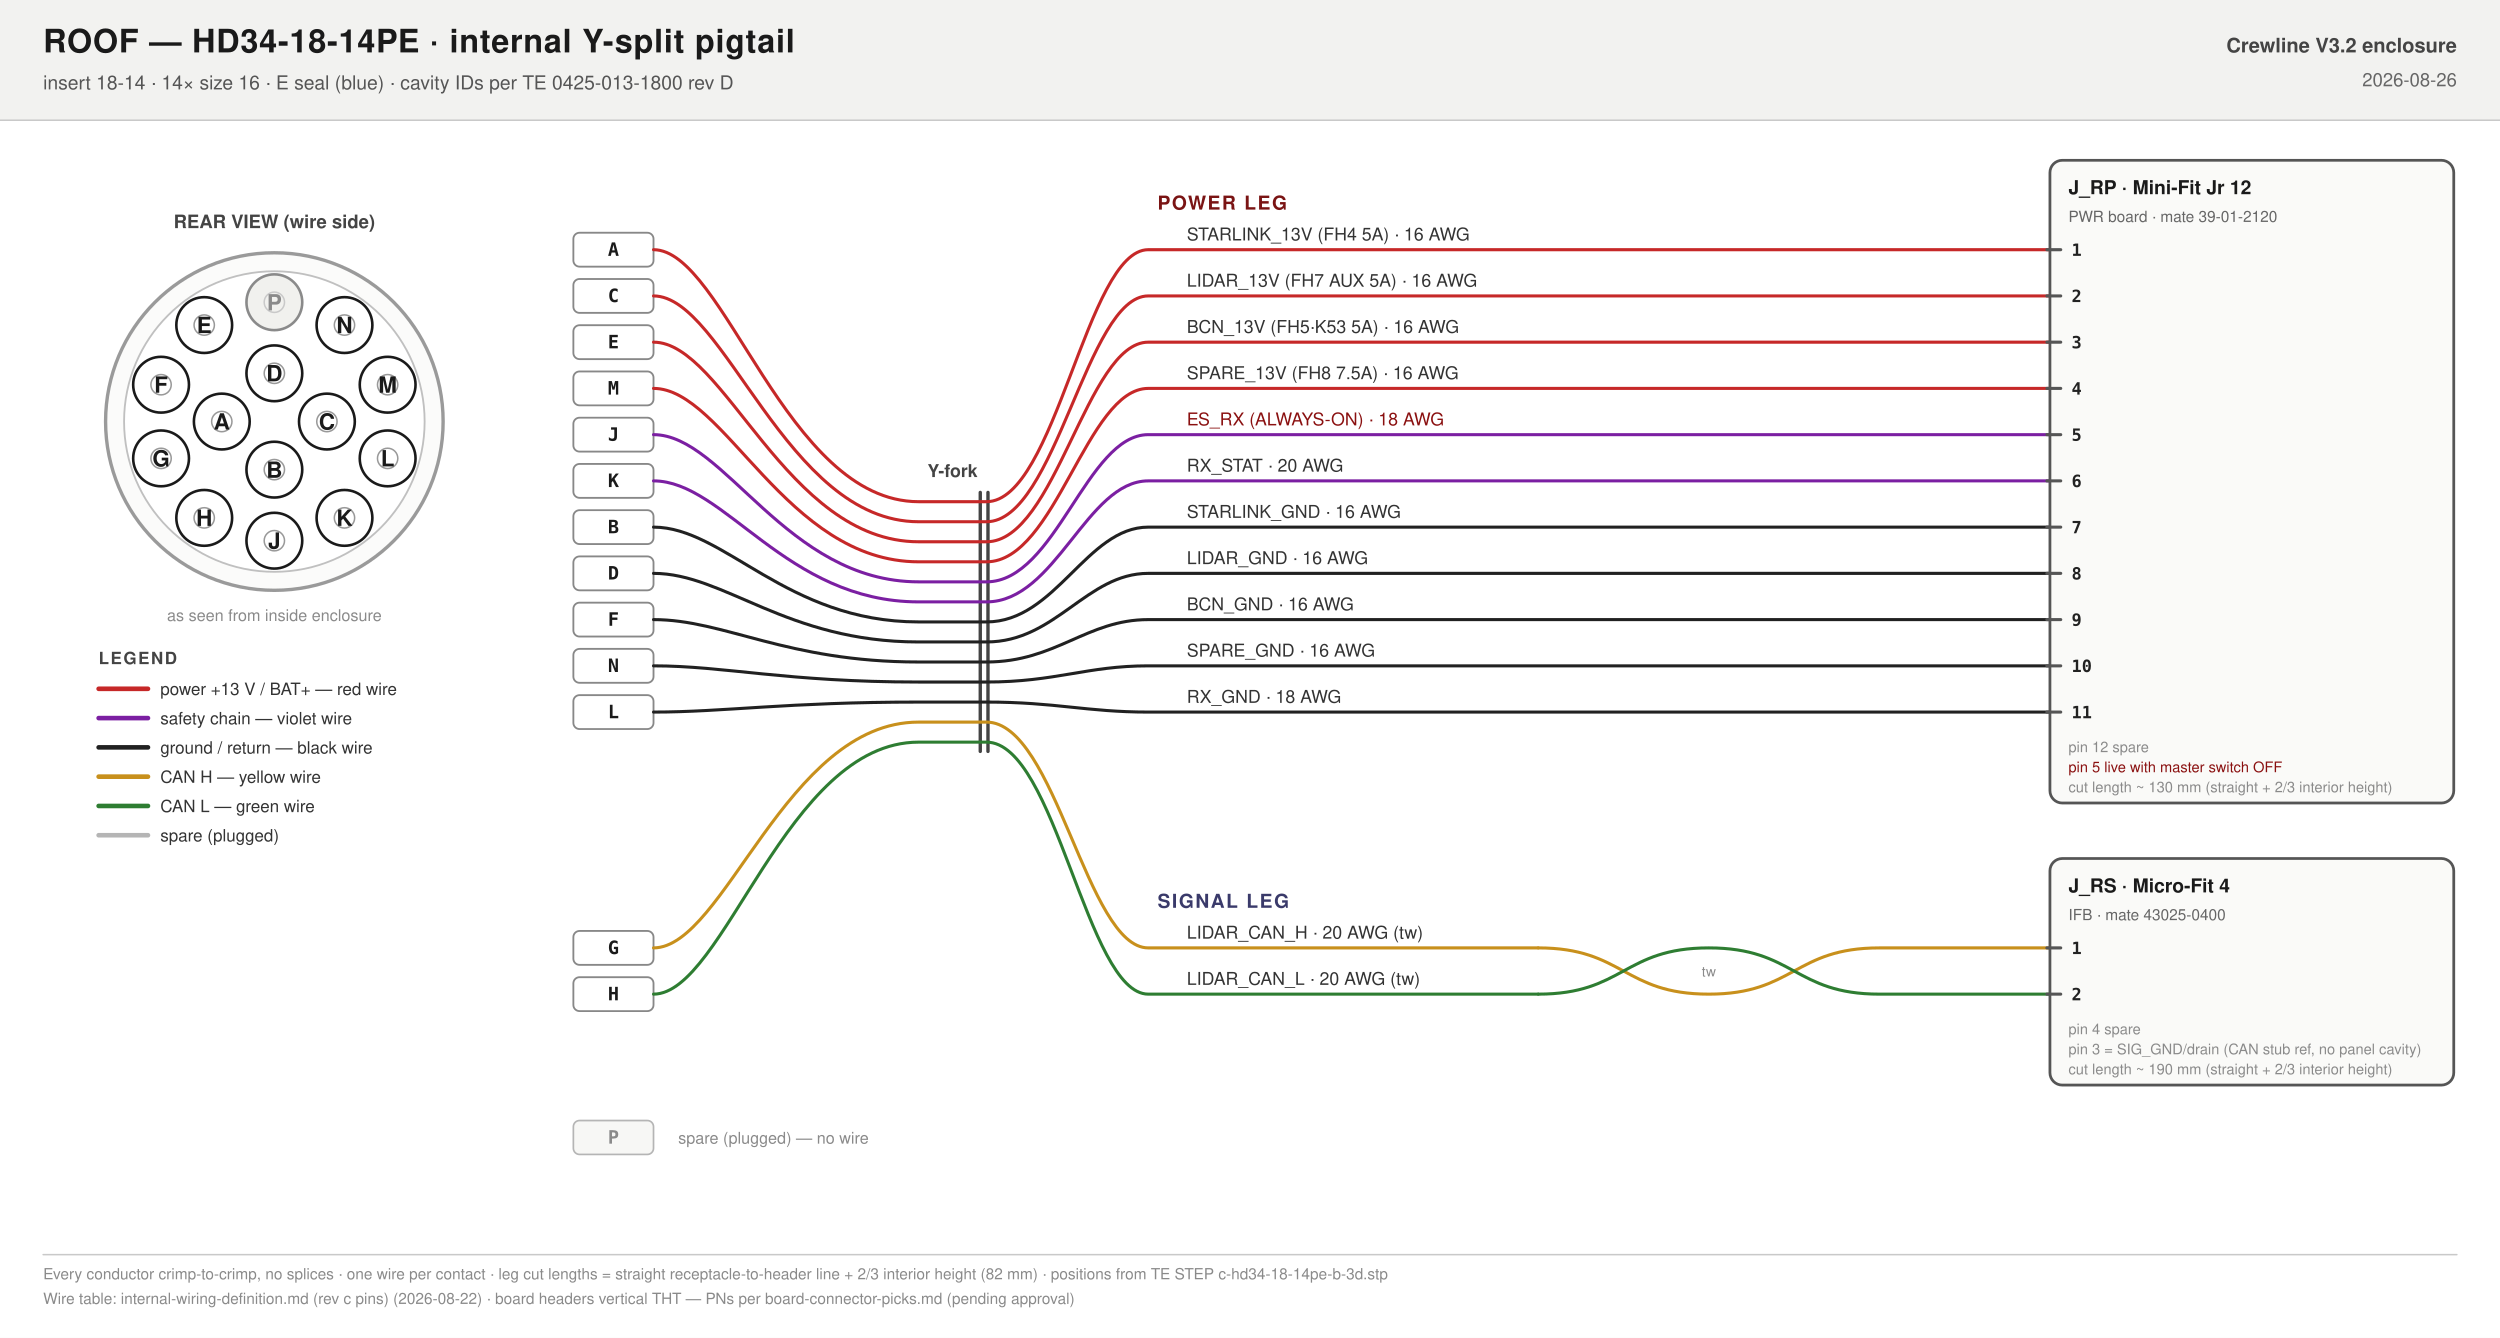
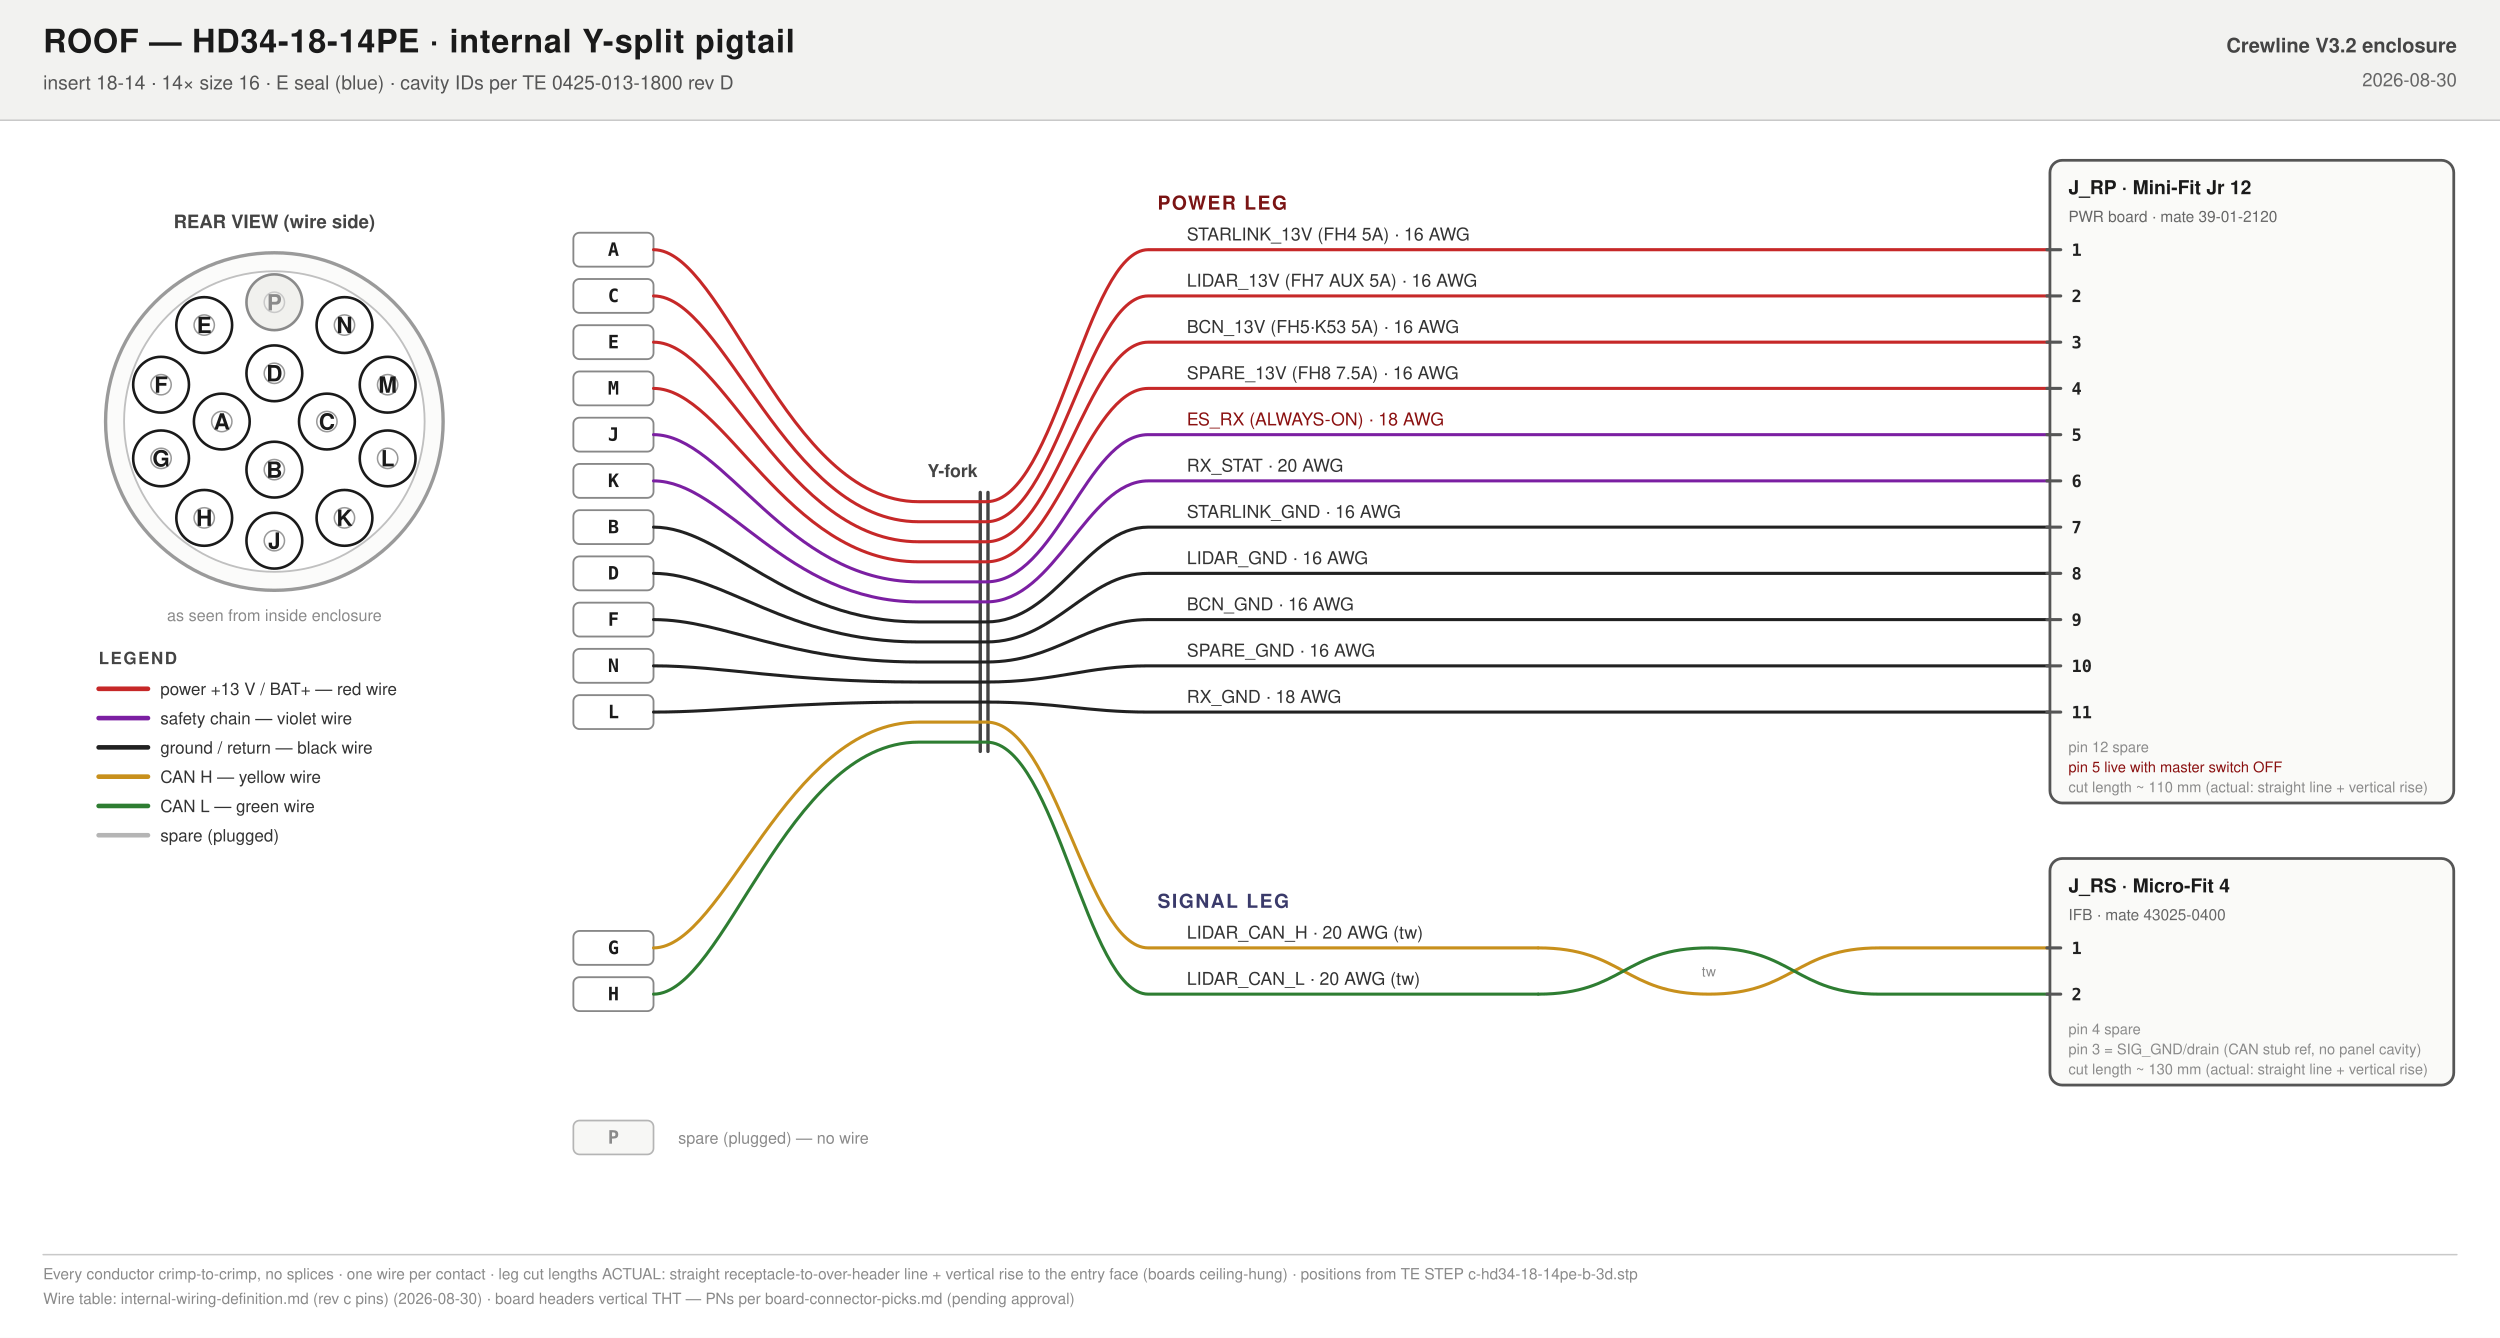
<svg xmlns="http://www.w3.org/2000/svg" width="1622" height="868" viewBox="0 0 1622 868">
  <rect x="0" y="0" width="1622" height="868" fill="#ffffff" />
  <rect x="0.0" y="0.0" width="1622.0" height="78.0" rx="0" stroke="none" fill="#f2f2f0" stroke-width="1.5" />
  <line x1="0.0" y1="78.0" x2="1622.0" y2="78.0" stroke="#c9c9c9" stroke-width="1" stroke-linecap="round" />
  <text x="28.0" y="34.0" font-family="Helvetica Neue, Helvetica, Arial, sans-serif" font-size="21" fill="#1a1a1a" text-anchor="start" font-weight="bold" letter-spacing="0.5">ROOF — HD34-18-14PE · internal Y-split pigtail</text>
  <text x="28.0" y="58.0" font-family="Helvetica Neue, Helvetica, Arial, sans-serif" font-size="12.5" fill="#555" text-anchor="start" font-weight="normal">insert 18-14 · 14× size 16 · E seal (blue) · cavity IDs per TE 0425-013-1800 rev D</text>
  <text x="1594.0" y="34.0" font-family="Helvetica Neue, Helvetica, Arial, sans-serif" font-size="13" fill="#444" text-anchor="end" font-weight="bold">Crewline V3.2 enclosure</text>
-   <text x="1594.0" y="56.0" font-family="Helvetica Neue, Helvetica, Arial, sans-serif" font-size="12" fill="#666" text-anchor="end" font-weight="normal">2026-08-26</text>
+   <text x="1594.0" y="56.0" font-family="Helvetica Neue, Helvetica, Arial, sans-serif" font-size="12" fill="#666" text-anchor="end" font-weight="normal">2026-08-30</text>
  <text x="178.0" y="148.0" font-family="Helvetica Neue, Helvetica, Arial, sans-serif" font-size="12" fill="#444" text-anchor="middle" font-weight="bold">REAR VIEW (wire side)</text>
  <circle cx="178.0" cy="273.5" r="109.5" stroke="#9a9a9a" fill="#fbfbfa" stroke-width="2.2" />
  <circle cx="178.0" cy="273.5" r="97.5" stroke="#c0c0c0" fill="#ffffff" stroke-width="1.2" />
  <circle cx="178.0" cy="196.1" r="18.1" stroke="#8a8a8a" fill="#f1f1ee" stroke-width="1.7" />
  <circle cx="178.0" cy="196.1" r="6.6" stroke="#c9c9c9" fill="none" stroke-width="1.0" />
  <text x="178.0" y="201.4" font-family="Helvetica Neue, Helvetica, Arial, sans-serif" font-size="14.5" fill="#8a8a8a" text-anchor="middle" font-weight="bold">P</text>
  <circle cx="132.5" cy="210.9" r="18.1" stroke="#1a1a1a" fill="#ffffff" stroke-width="1.7" />
  <circle cx="132.5" cy="210.9" r="6.6" stroke="#999" fill="none" stroke-width="1.0" />
  <text x="132.5" y="216.1" font-family="Helvetica Neue, Helvetica, Arial, sans-serif" font-size="14.5" fill="#1a1a1a" text-anchor="middle" font-weight="bold">E</text>
  <circle cx="223.5" cy="210.9" r="18.1" stroke="#1a1a1a" fill="#ffffff" stroke-width="1.7" />
  <circle cx="223.5" cy="210.9" r="6.6" stroke="#999" fill="none" stroke-width="1.0" />
  <text x="223.5" y="216.1" font-family="Helvetica Neue, Helvetica, Arial, sans-serif" font-size="14.5" fill="#1a1a1a" text-anchor="middle" font-weight="bold">N</text>
  <circle cx="178.0" cy="242.2" r="18.1" stroke="#1a1a1a" fill="#ffffff" stroke-width="1.7" />
  <circle cx="178.0" cy="242.2" r="6.6" stroke="#999" fill="none" stroke-width="1.0" />
  <text x="178.0" y="247.4" font-family="Helvetica Neue, Helvetica, Arial, sans-serif" font-size="14.5" fill="#1a1a1a" text-anchor="middle" font-weight="bold">D</text>
  <circle cx="104.5" cy="249.6" r="18.1" stroke="#1a1a1a" fill="#ffffff" stroke-width="1.7" />
  <circle cx="104.5" cy="249.6" r="6.6" stroke="#999" fill="none" stroke-width="1.0" />
  <text x="104.5" y="254.8" font-family="Helvetica Neue, Helvetica, Arial, sans-serif" font-size="14.5" fill="#1a1a1a" text-anchor="middle" font-weight="bold">F</text>
  <circle cx="251.5" cy="249.6" r="18.1" stroke="#1a1a1a" fill="#ffffff" stroke-width="1.7" />
  <circle cx="251.5" cy="249.6" r="6.6" stroke="#999" fill="none" stroke-width="1.0" />
  <text x="251.5" y="254.8" font-family="Helvetica Neue, Helvetica, Arial, sans-serif" font-size="14.5" fill="#1a1a1a" text-anchor="middle" font-weight="bold">M</text>
  <circle cx="143.9" cy="273.5" r="18.1" stroke="#1a1a1a" fill="#ffffff" stroke-width="1.7" />
  <circle cx="143.9" cy="273.5" r="6.6" stroke="#999" fill="none" stroke-width="1.0" />
  <text x="143.9" y="278.7" font-family="Helvetica Neue, Helvetica, Arial, sans-serif" font-size="14.5" fill="#1a1a1a" text-anchor="middle" font-weight="bold">A</text>
  <circle cx="212.1" cy="273.5" r="18.1" stroke="#1a1a1a" fill="#ffffff" stroke-width="1.7" />
  <circle cx="212.1" cy="273.5" r="6.6" stroke="#999" fill="none" stroke-width="1.0" />
  <text x="212.1" y="278.7" font-family="Helvetica Neue, Helvetica, Arial, sans-serif" font-size="14.5" fill="#1a1a1a" text-anchor="middle" font-weight="bold">C</text>
  <circle cx="104.5" cy="297.4" r="18.1" stroke="#1a1a1a" fill="#ffffff" stroke-width="1.7" />
  <circle cx="104.5" cy="297.4" r="6.6" stroke="#999" fill="none" stroke-width="1.0" />
  <text x="104.5" y="302.6" font-family="Helvetica Neue, Helvetica, Arial, sans-serif" font-size="14.5" fill="#1a1a1a" text-anchor="middle" font-weight="bold">G</text>
  <circle cx="251.5" cy="297.4" r="18.1" stroke="#1a1a1a" fill="#ffffff" stroke-width="1.7" />
  <circle cx="251.5" cy="297.4" r="6.6" stroke="#999" fill="none" stroke-width="1.0" />
  <text x="251.5" y="302.6" font-family="Helvetica Neue, Helvetica, Arial, sans-serif" font-size="14.5" fill="#1a1a1a" text-anchor="middle" font-weight="bold">L</text>
  <circle cx="178.0" cy="304.7" r="18.1" stroke="#1a1a1a" fill="#ffffff" stroke-width="1.7" />
  <circle cx="178.0" cy="304.7" r="6.6" stroke="#999" fill="none" stroke-width="1.0" />
  <text x="178.0" y="310.0" font-family="Helvetica Neue, Helvetica, Arial, sans-serif" font-size="14.5" fill="#1a1a1a" text-anchor="middle" font-weight="bold">B</text>
  <circle cx="132.5" cy="336.0" r="18.1" stroke="#1a1a1a" fill="#ffffff" stroke-width="1.7" />
  <circle cx="132.5" cy="336.0" r="6.6" stroke="#999" fill="none" stroke-width="1.0" />
  <text x="132.5" y="341.2" font-family="Helvetica Neue, Helvetica, Arial, sans-serif" font-size="14.5" fill="#1a1a1a" text-anchor="middle" font-weight="bold">H</text>
  <circle cx="223.5" cy="336.0" r="18.1" stroke="#1a1a1a" fill="#ffffff" stroke-width="1.7" />
  <circle cx="223.5" cy="336.0" r="6.6" stroke="#999" fill="none" stroke-width="1.0" />
  <text x="223.5" y="341.2" font-family="Helvetica Neue, Helvetica, Arial, sans-serif" font-size="14.5" fill="#1a1a1a" text-anchor="middle" font-weight="bold">K</text>
  <circle cx="178.0" cy="350.8" r="18.1" stroke="#1a1a1a" fill="#ffffff" stroke-width="1.7" />
  <circle cx="178.0" cy="350.8" r="6.6" stroke="#999" fill="none" stroke-width="1.0" />
  <text x="178.0" y="356.0" font-family="Helvetica Neue, Helvetica, Arial, sans-serif" font-size="14.5" fill="#1a1a1a" text-anchor="middle" font-weight="bold">J</text>
  <text x="178.0" y="402.9" font-family="Helvetica Neue, Helvetica, Arial, sans-serif" font-size="10.5" fill="#8a8a8a" text-anchor="middle" font-weight="normal">as seen from inside enclosure</text>
  <text x="64.0" y="430.9" font-family="Helvetica Neue, Helvetica, Arial, sans-serif" font-size="11" fill="#444" text-anchor="start" font-weight="bold" letter-spacing="1">LEGEND</text>
  <line x1="64.0" y1="446.9" x2="96.0" y2="446.9" stroke="#c62828" stroke-width="3" stroke-linecap="round" />
  <text x="104.0" y="450.9" font-family="Helvetica Neue, Helvetica, Arial, sans-serif" font-size="11" fill="#333" text-anchor="start" font-weight="normal">power +13 V / BAT+ — red wire</text>
  <line x1="64.0" y1="465.9" x2="96.0" y2="465.9" stroke="#7b1fa2" stroke-width="3" stroke-linecap="round" />
  <text x="104.0" y="469.9" font-family="Helvetica Neue, Helvetica, Arial, sans-serif" font-size="11" fill="#333" text-anchor="start" font-weight="normal">safety chain — violet wire</text>
  <line x1="64.0" y1="484.9" x2="96.0" y2="484.9" stroke="#212121" stroke-width="3" stroke-linecap="round" />
  <text x="104.0" y="488.9" font-family="Helvetica Neue, Helvetica, Arial, sans-serif" font-size="11" fill="#333" text-anchor="start" font-weight="normal">ground / return — black wire</text>
  <line x1="64.0" y1="503.9" x2="96.0" y2="503.9" stroke="#c8901c" stroke-width="3" stroke-linecap="round" />
  <text x="104.0" y="507.9" font-family="Helvetica Neue, Helvetica, Arial, sans-serif" font-size="11" fill="#333" text-anchor="start" font-weight="normal">CAN H — yellow wire</text>
  <line x1="64.0" y1="522.9" x2="96.0" y2="522.9" stroke="#2e7d32" stroke-width="3" stroke-linecap="round" />
  <text x="104.0" y="526.9" font-family="Helvetica Neue, Helvetica, Arial, sans-serif" font-size="11" fill="#333" text-anchor="start" font-weight="normal">CAN L — green wire</text>
  <line x1="64.0" y1="541.9" x2="96.0" y2="541.9" stroke="#b5b5b5" stroke-width="3" stroke-linecap="round" />
  <text x="104.0" y="545.9" font-family="Helvetica Neue, Helvetica, Arial, sans-serif" font-size="11" fill="#333" text-anchor="start" font-weight="normal">spare (plugged)</text>
  <line x1="636.0" y1="319.5" x2="636.0" y2="487.5" stroke="#444" stroke-width="2.2" stroke-linecap="round" />
  <line x1="641.0" y1="319.5" x2="641.0" y2="487.5" stroke="#444" stroke-width="2.2" stroke-linecap="round" />
  <text x="618.0" y="309.5" font-family="Helvetica Neue, Helvetica, Arial, sans-serif" font-size="11.5" fill="#444" text-anchor="middle" font-weight="bold">Y-fork</text>
  <rect x="372.0" y="151.0" width="52.0" height="22.0" rx="4" stroke="#888" fill="#fff" stroke-width="1.2" />
  <text x="398.0" y="166.0" font-family="Menlo, Consolas, monospace" font-size="12" fill="#1a1a1a" text-anchor="middle" font-weight="bold">A</text>
  <path d="M 424 162 C 470 162 510 325.5 596 325.5 L 640 325.5 C 685 325.5 705 162 745 162 L 1330 162" stroke="#c62828" stroke-width="2.0" fill="none" stroke-linecap="round" stroke-linejoin="round" />
  <text x="770.0" y="156.0" font-family="Helvetica Neue, Helvetica, Arial, sans-serif" font-size="11.5" fill="#333" text-anchor="start" font-weight="normal">STARLINK_13V (FH4 5A) · 16 AWG</text>
  <rect x="372.0" y="181.0" width="52.0" height="22.0" rx="4" stroke="#888" fill="#fff" stroke-width="1.2" />
  <text x="398.0" y="196.0" font-family="Menlo, Consolas, monospace" font-size="12" fill="#1a1a1a" text-anchor="middle" font-weight="bold">C</text>
  <path d="M 424 192 C 470 192 510 338.5 596 338.5 L 640 338.5 C 685 338.5 705 192 745 192 L 1330 192" stroke="#c62828" stroke-width="2.0" fill="none" stroke-linecap="round" stroke-linejoin="round" />
  <text x="770.0" y="186.0" font-family="Helvetica Neue, Helvetica, Arial, sans-serif" font-size="11.5" fill="#333" text-anchor="start" font-weight="normal">LIDAR_13V (FH7 AUX 5A) · 16 AWG</text>
  <rect x="372.0" y="211.0" width="52.0" height="22.0" rx="4" stroke="#888" fill="#fff" stroke-width="1.2" />
  <text x="398.0" y="226.0" font-family="Menlo, Consolas, monospace" font-size="12" fill="#1a1a1a" text-anchor="middle" font-weight="bold">E</text>
  <path d="M 424 222 C 470 222 510 351.5 596 351.5 L 640 351.5 C 685 351.5 705 222 745 222 L 1330 222" stroke="#c62828" stroke-width="2.0" fill="none" stroke-linecap="round" stroke-linejoin="round" />
  <text x="770.0" y="216.0" font-family="Helvetica Neue, Helvetica, Arial, sans-serif" font-size="11.5" fill="#333" text-anchor="start" font-weight="normal">BCN_13V (FH5·K53 5A) · 16 AWG</text>
  <rect x="372.0" y="241.0" width="52.0" height="22.0" rx="4" stroke="#888" fill="#fff" stroke-width="1.2" />
  <text x="398.0" y="256.0" font-family="Menlo, Consolas, monospace" font-size="12" fill="#1a1a1a" text-anchor="middle" font-weight="bold">M</text>
  <path d="M 424 252 C 470 252 510 364.5 596 364.5 L 640 364.5 C 685 364.5 705 252 745 252 L 1330 252" stroke="#c62828" stroke-width="2.0" fill="none" stroke-linecap="round" stroke-linejoin="round" />
  <text x="770.0" y="246.0" font-family="Helvetica Neue, Helvetica, Arial, sans-serif" font-size="11.5" fill="#333" text-anchor="start" font-weight="normal">SPARE_13V (FH8 7.5A) · 16 AWG</text>
  <rect x="372.0" y="271.0" width="52.0" height="22.0" rx="4" stroke="#888" fill="#fff" stroke-width="1.2" />
  <text x="398.0" y="286.0" font-family="Menlo, Consolas, monospace" font-size="12" fill="#1a1a1a" text-anchor="middle" font-weight="bold">J</text>
  <path d="M 424 282 C 470 282 510 377.5 596 377.5 L 640 377.5 C 685 377.5 705 282 745 282 L 1330 282" stroke="#7b1fa2" stroke-width="2.0" fill="none" stroke-linecap="round" stroke-linejoin="round" />
  <text x="770.0" y="276.0" font-family="Helvetica Neue, Helvetica, Arial, sans-serif" font-size="11.5" fill="#8a1010" text-anchor="start" font-weight="normal">ES_RX (ALWAYS-ON) · 18 AWG</text>
  <rect x="372.0" y="301.0" width="52.0" height="22.0" rx="4" stroke="#888" fill="#fff" stroke-width="1.2" />
  <text x="398.0" y="316.0" font-family="Menlo, Consolas, monospace" font-size="12" fill="#1a1a1a" text-anchor="middle" font-weight="bold">K</text>
  <path d="M 424 312 C 470 312 510 390.5 596 390.5 L 640 390.5 C 685 390.5 705 312 745 312 L 1330 312" stroke="#7b1fa2" stroke-width="2.0" fill="none" stroke-linecap="round" stroke-linejoin="round" />
  <text x="770.0" y="306.0" font-family="Helvetica Neue, Helvetica, Arial, sans-serif" font-size="11.5" fill="#333" text-anchor="start" font-weight="normal">RX_STAT · 20 AWG</text>
  <rect x="372.0" y="331.0" width="52.0" height="22.0" rx="4" stroke="#888" fill="#fff" stroke-width="1.2" />
  <text x="398.0" y="346.0" font-family="Menlo, Consolas, monospace" font-size="12" fill="#1a1a1a" text-anchor="middle" font-weight="bold">B</text>
  <path d="M 424 342 C 470 342 510 403.5 596 403.5 L 640 403.5 C 685 403.5 705 342 745 342 L 1330 342" stroke="#212121" stroke-width="2.0" fill="none" stroke-linecap="round" stroke-linejoin="round" />
  <text x="770.0" y="336.0" font-family="Helvetica Neue, Helvetica, Arial, sans-serif" font-size="11.5" fill="#333" text-anchor="start" font-weight="normal">STARLINK_GND · 16 AWG</text>
  <rect x="372.0" y="361.0" width="52.0" height="22.0" rx="4" stroke="#888" fill="#fff" stroke-width="1.2" />
  <text x="398.0" y="376.0" font-family="Menlo, Consolas, monospace" font-size="12" fill="#1a1a1a" text-anchor="middle" font-weight="bold">D</text>
  <path d="M 424 372 C 470 372 510 416.5 596 416.5 L 640 416.5 C 685 416.5 705 372 745 372 L 1330 372" stroke="#212121" stroke-width="2.0" fill="none" stroke-linecap="round" stroke-linejoin="round" />
  <text x="770.0" y="366.0" font-family="Helvetica Neue, Helvetica, Arial, sans-serif" font-size="11.5" fill="#333" text-anchor="start" font-weight="normal">LIDAR_GND · 16 AWG</text>
  <rect x="372.0" y="391.0" width="52.0" height="22.0" rx="4" stroke="#888" fill="#fff" stroke-width="1.2" />
  <text x="398.0" y="406.0" font-family="Menlo, Consolas, monospace" font-size="12" fill="#1a1a1a" text-anchor="middle" font-weight="bold">F</text>
  <path d="M 424 402 C 470 402 510 429.5 596 429.5 L 640 429.5 C 685 429.5 705 402 745 402 L 1330 402" stroke="#212121" stroke-width="2.0" fill="none" stroke-linecap="round" stroke-linejoin="round" />
  <text x="770.0" y="396.0" font-family="Helvetica Neue, Helvetica, Arial, sans-serif" font-size="11.5" fill="#333" text-anchor="start" font-weight="normal">BCN_GND · 16 AWG</text>
  <rect x="372.0" y="421.0" width="52.0" height="22.0" rx="4" stroke="#888" fill="#fff" stroke-width="1.2" />
  <text x="398.0" y="436.0" font-family="Menlo, Consolas, monospace" font-size="12" fill="#1a1a1a" text-anchor="middle" font-weight="bold">N</text>
  <path d="M 424 432 C 470 432 510 442.5 596 442.5 L 640 442.5 C 685 442.5 705 432 745 432 L 1330 432" stroke="#212121" stroke-width="2.0" fill="none" stroke-linecap="round" stroke-linejoin="round" />
  <text x="770.0" y="426.0" font-family="Helvetica Neue, Helvetica, Arial, sans-serif" font-size="11.5" fill="#333" text-anchor="start" font-weight="normal">SPARE_GND · 16 AWG</text>
  <rect x="372.0" y="451.0" width="52.0" height="22.0" rx="4" stroke="#888" fill="#fff" stroke-width="1.2" />
  <text x="398.0" y="466.0" font-family="Menlo, Consolas, monospace" font-size="12" fill="#1a1a1a" text-anchor="middle" font-weight="bold">L</text>
  <path d="M 424 462 C 470 462 510 455.5 596 455.5 L 640 455.5 C 685 455.5 705 462 745 462 L 1330 462" stroke="#212121" stroke-width="2.0" fill="none" stroke-linecap="round" stroke-linejoin="round" />
  <text x="770.0" y="456.0" font-family="Helvetica Neue, Helvetica, Arial, sans-serif" font-size="11.5" fill="#333" text-anchor="start" font-weight="normal">RX_GND · 18 AWG</text>
  <rect x="372.0" y="604.0" width="52.0" height="22.0" rx="4" stroke="#888" fill="#fff" stroke-width="1.2" />
  <text x="398.0" y="619.0" font-family="Menlo, Consolas, monospace" font-size="12" fill="#1a1a1a" text-anchor="middle" font-weight="bold">G</text>
  <path d="M 424 615 C 470 615 510 468.5 596 468.5 L 640 468.5 C 685 468.5 705 615 745 615 L 998 615" stroke="#c8901c" stroke-width="2.0" fill="none" stroke-linecap="round" stroke-linejoin="round" />
  <text x="770.0" y="609.0" font-family="Helvetica Neue, Helvetica, Arial, sans-serif" font-size="11.5" fill="#333" text-anchor="start" font-weight="normal">LIDAR_CAN_H · 20 AWG (tw)</text>
  <rect x="372.0" y="634.0" width="52.0" height="22.0" rx="4" stroke="#888" fill="#fff" stroke-width="1.2" />
  <text x="398.0" y="649.0" font-family="Menlo, Consolas, monospace" font-size="12" fill="#1a1a1a" text-anchor="middle" font-weight="bold">H</text>
  <path d="M 424 645 C 470 645 510 481.5 596 481.5 L 640 481.5 C 685 481.5 705 645 745 645 L 998 645" stroke="#2e7d32" stroke-width="2.0" fill="none" stroke-linecap="round" stroke-linejoin="round" />
  <text x="770.0" y="639.0" font-family="Helvetica Neue, Helvetica, Arial, sans-serif" font-size="11.5" fill="#333" text-anchor="start" font-weight="normal">LIDAR_CAN_L · 20 AWG (tw)</text>
  <path d="M 998 615 C 1053.333 615 1053.333 645 1108.667 645 C 1164.0 645 1164.0 615 1219.333 615 L 1330 615" stroke="#c8901c" stroke-width="2.0" fill="none" stroke-linecap="round" stroke-linejoin="round" />
  <path d="M 998 645 C 1053.333 645 1053.333 615 1108.667 615 C 1164.0 615 1164.0 645 1219.333 645 L 1330 645" stroke="#2e7d32" stroke-width="2.0" fill="none" stroke-linecap="round" stroke-linejoin="round" />
  <text x="1108.7" y="633.5" font-family="Helvetica Neue, Helvetica, Arial, sans-serif" font-size="9" fill="#8a8a8a" text-anchor="middle" font-weight="normal">tw</text>
  <text x="751.0" y="136.0" font-family="Helvetica Neue, Helvetica, Arial, sans-serif" font-size="12.5" fill="#7a1414" text-anchor="start" font-weight="bold" letter-spacing="1">POWER LEG</text>
  <text x="751.0" y="589.0" font-family="Helvetica Neue, Helvetica, Arial, sans-serif" font-size="12.5" fill="#3a3a6a" text-anchor="start" font-weight="bold" letter-spacing="1">SIGNAL LEG</text>
  <rect x="1330.0" y="104.0" width="262.0" height="417.0" rx="8" stroke="#555" fill="#fafaf8" stroke-width="1.8" />
  <text x="1342.0" y="126.0" font-family="Helvetica Neue, Helvetica, Arial, sans-serif" font-size="12.5" fill="#1a1a1a" text-anchor="start" font-weight="bold">J_RP · Mini-Fit Jr 12</text>
  <text x="1342.0" y="144.0" font-family="Helvetica Neue, Helvetica, Arial, sans-serif" font-size="10" fill="#666" text-anchor="start" font-weight="normal">PWR board · mate 39-01-2120</text>
  <text x="1342.0" y="488.0" font-family="Helvetica Neue, Helvetica, Arial, sans-serif" font-size="9.5" fill="#8a8a8a" text-anchor="start" font-weight="normal">pin 12 spare</text>
  <text x="1342.0" y="501.0" font-family="Helvetica Neue, Helvetica, Arial, sans-serif" font-size="9.5" fill="#8a1010" text-anchor="start" font-weight="normal">pin 5 live with master switch OFF</text>
-   <text x="1342.0" y="514.0" font-family="Helvetica Neue, Helvetica, Arial, sans-serif" font-size="9.5" fill="#8a8a8a" text-anchor="start" font-weight="normal">cut length ~ 130 mm (straight + 2/3 interior height)</text>
+   <text x="1342.0" y="514.0" font-family="Helvetica Neue, Helvetica, Arial, sans-serif" font-size="9.5" fill="#8a8a8a" text-anchor="start" font-weight="normal">cut length ~ 110 mm (actual: straight line + vertical rise)</text>
  <line x1="1328.0" y1="162.0" x2="1337.0" y2="162.0" stroke="#555" stroke-width="2" stroke-linecap="round" />
  <text x="1344.0" y="166.0" font-family="Menlo, Consolas, monospace" font-size="11" fill="#222" text-anchor="start" font-weight="bold">1</text>
  <line x1="1328.0" y1="192.0" x2="1337.0" y2="192.0" stroke="#555" stroke-width="2" stroke-linecap="round" />
  <text x="1344.0" y="196.0" font-family="Menlo, Consolas, monospace" font-size="11" fill="#222" text-anchor="start" font-weight="bold">2</text>
  <line x1="1328.0" y1="222.0" x2="1337.0" y2="222.0" stroke="#555" stroke-width="2" stroke-linecap="round" />
  <text x="1344.0" y="226.0" font-family="Menlo, Consolas, monospace" font-size="11" fill="#222" text-anchor="start" font-weight="bold">3</text>
  <line x1="1328.0" y1="252.0" x2="1337.0" y2="252.0" stroke="#555" stroke-width="2" stroke-linecap="round" />
  <text x="1344.0" y="256.0" font-family="Menlo, Consolas, monospace" font-size="11" fill="#222" text-anchor="start" font-weight="bold">4</text>
  <line x1="1328.0" y1="282.0" x2="1337.0" y2="282.0" stroke="#555" stroke-width="2" stroke-linecap="round" />
  <text x="1344.0" y="286.0" font-family="Menlo, Consolas, monospace" font-size="11" fill="#222" text-anchor="start" font-weight="bold">5</text>
  <line x1="1328.0" y1="312.0" x2="1337.0" y2="312.0" stroke="#555" stroke-width="2" stroke-linecap="round" />
  <text x="1344.0" y="316.0" font-family="Menlo, Consolas, monospace" font-size="11" fill="#222" text-anchor="start" font-weight="bold">6</text>
  <line x1="1328.0" y1="342.0" x2="1337.0" y2="342.0" stroke="#555" stroke-width="2" stroke-linecap="round" />
  <text x="1344.0" y="346.0" font-family="Menlo, Consolas, monospace" font-size="11" fill="#222" text-anchor="start" font-weight="bold">7</text>
  <line x1="1328.0" y1="372.0" x2="1337.0" y2="372.0" stroke="#555" stroke-width="2" stroke-linecap="round" />
  <text x="1344.0" y="376.0" font-family="Menlo, Consolas, monospace" font-size="11" fill="#222" text-anchor="start" font-weight="bold">8</text>
  <line x1="1328.0" y1="402.0" x2="1337.0" y2="402.0" stroke="#555" stroke-width="2" stroke-linecap="round" />
  <text x="1344.0" y="406.0" font-family="Menlo, Consolas, monospace" font-size="11" fill="#222" text-anchor="start" font-weight="bold">9</text>
  <line x1="1328.0" y1="432.0" x2="1337.0" y2="432.0" stroke="#555" stroke-width="2" stroke-linecap="round" />
  <text x="1344.0" y="436.0" font-family="Menlo, Consolas, monospace" font-size="11" fill="#222" text-anchor="start" font-weight="bold">10</text>
  <line x1="1328.0" y1="462.0" x2="1337.0" y2="462.0" stroke="#555" stroke-width="2" stroke-linecap="round" />
  <text x="1344.0" y="466.0" font-family="Menlo, Consolas, monospace" font-size="11" fill="#222" text-anchor="start" font-weight="bold">11</text>
  <rect x="1330.0" y="557.0" width="262.0" height="147.0" rx="8" stroke="#555" fill="#fafaf8" stroke-width="1.8" />
  <text x="1342.0" y="579.0" font-family="Helvetica Neue, Helvetica, Arial, sans-serif" font-size="12.5" fill="#1a1a1a" text-anchor="start" font-weight="bold">J_RS · Micro-Fit 4</text>
  <text x="1342.0" y="597.0" font-family="Helvetica Neue, Helvetica, Arial, sans-serif" font-size="10" fill="#666" text-anchor="start" font-weight="normal">IFB · mate 43025-0400</text>
  <text x="1342.0" y="671.0" font-family="Helvetica Neue, Helvetica, Arial, sans-serif" font-size="9.5" fill="#8a8a8a" text-anchor="start" font-weight="normal">pin 4 spare</text>
  <text x="1342.0" y="684.0" font-family="Helvetica Neue, Helvetica, Arial, sans-serif" font-size="9.5" fill="#8a8a8a" text-anchor="start" font-weight="normal">pin 3 = SIG_GND/drain (CAN stub ref, no panel cavity)</text>
-   <text x="1342.0" y="697.0" font-family="Helvetica Neue, Helvetica, Arial, sans-serif" font-size="9.5" fill="#8a8a8a" text-anchor="start" font-weight="normal">cut length ~ 190 mm (straight + 2/3 interior height)</text>
+   <text x="1342.0" y="697.0" font-family="Helvetica Neue, Helvetica, Arial, sans-serif" font-size="9.5" fill="#8a8a8a" text-anchor="start" font-weight="normal">cut length ~ 130 mm (actual: straight line + vertical rise)</text>
  <line x1="1328.0" y1="615.0" x2="1337.0" y2="615.0" stroke="#555" stroke-width="2" stroke-linecap="round" />
  <text x="1344.0" y="619.0" font-family="Menlo, Consolas, monospace" font-size="11" fill="#222" text-anchor="start" font-weight="bold">1</text>
  <line x1="1328.0" y1="645.0" x2="1337.0" y2="645.0" stroke="#555" stroke-width="2" stroke-linecap="round" />
  <text x="1344.0" y="649.0" font-family="Menlo, Consolas, monospace" font-size="11" fill="#222" text-anchor="start" font-weight="bold">2</text>
  <rect x="372.0" y="727.0" width="52.0" height="22.0" rx="4" stroke="#b5b5b5" fill="#f7f7f5" stroke-width="1.1" />
  <text x="398.0" y="742.0" font-family="Menlo, Consolas, monospace" font-size="12" fill="#8a8a8a" text-anchor="middle" font-weight="bold">P</text>
  <text x="440.0" y="742.0" font-family="Helvetica Neue, Helvetica, Arial, sans-serif" font-size="10.5" fill="#8a8a8a" text-anchor="start" font-weight="normal">spare (plugged) — no wire</text>
  <line x1="28.0" y1="814.0" x2="1594.0" y2="814.0" stroke="#c9c9c9" stroke-width="1" stroke-linecap="round" />
-   <text x="28.0" y="830.0" font-family="Helvetica Neue, Helvetica, Arial, sans-serif" font-size="10" fill="#8a8a8a" text-anchor="start" font-weight="normal">Every conductor crimp-to-crimp, no splices · one wire per contact · leg cut lengths = straight receptacle-to-header line + 2/3 interior height (82 mm) · positions from TE STEP c-hd34-18-14pe-b-3d.stp</text>
-   <text x="28.0" y="846.0" font-family="Helvetica Neue, Helvetica, Arial, sans-serif" font-size="10" fill="#8a8a8a" text-anchor="start" font-weight="normal">Wire table: internal-wiring-definition.md (rev c pins) (2026-08-22) · board headers vertical THT — PNs per board-connector-picks.md (pending approval)</text>
+   <text x="28.0" y="830.0" font-family="Helvetica Neue, Helvetica, Arial, sans-serif" font-size="10" fill="#8a8a8a" text-anchor="start" font-weight="normal">Every conductor crimp-to-crimp, no splices · one wire per contact · leg cut lengths ACTUAL: straight receptacle-to-over-header line + vertical rise to the entry face (boards ceiling-hung) · positions from TE STEP c-hd34-18-14pe-b-3d.stp</text>
+   <text x="28.0" y="846.0" font-family="Helvetica Neue, Helvetica, Arial, sans-serif" font-size="10" fill="#8a8a8a" text-anchor="start" font-weight="normal">Wire table: internal-wiring-definition.md (rev c pins) (2026-08-30) · board headers vertical THT — PNs per board-connector-picks.md (pending approval)</text>
</svg>
